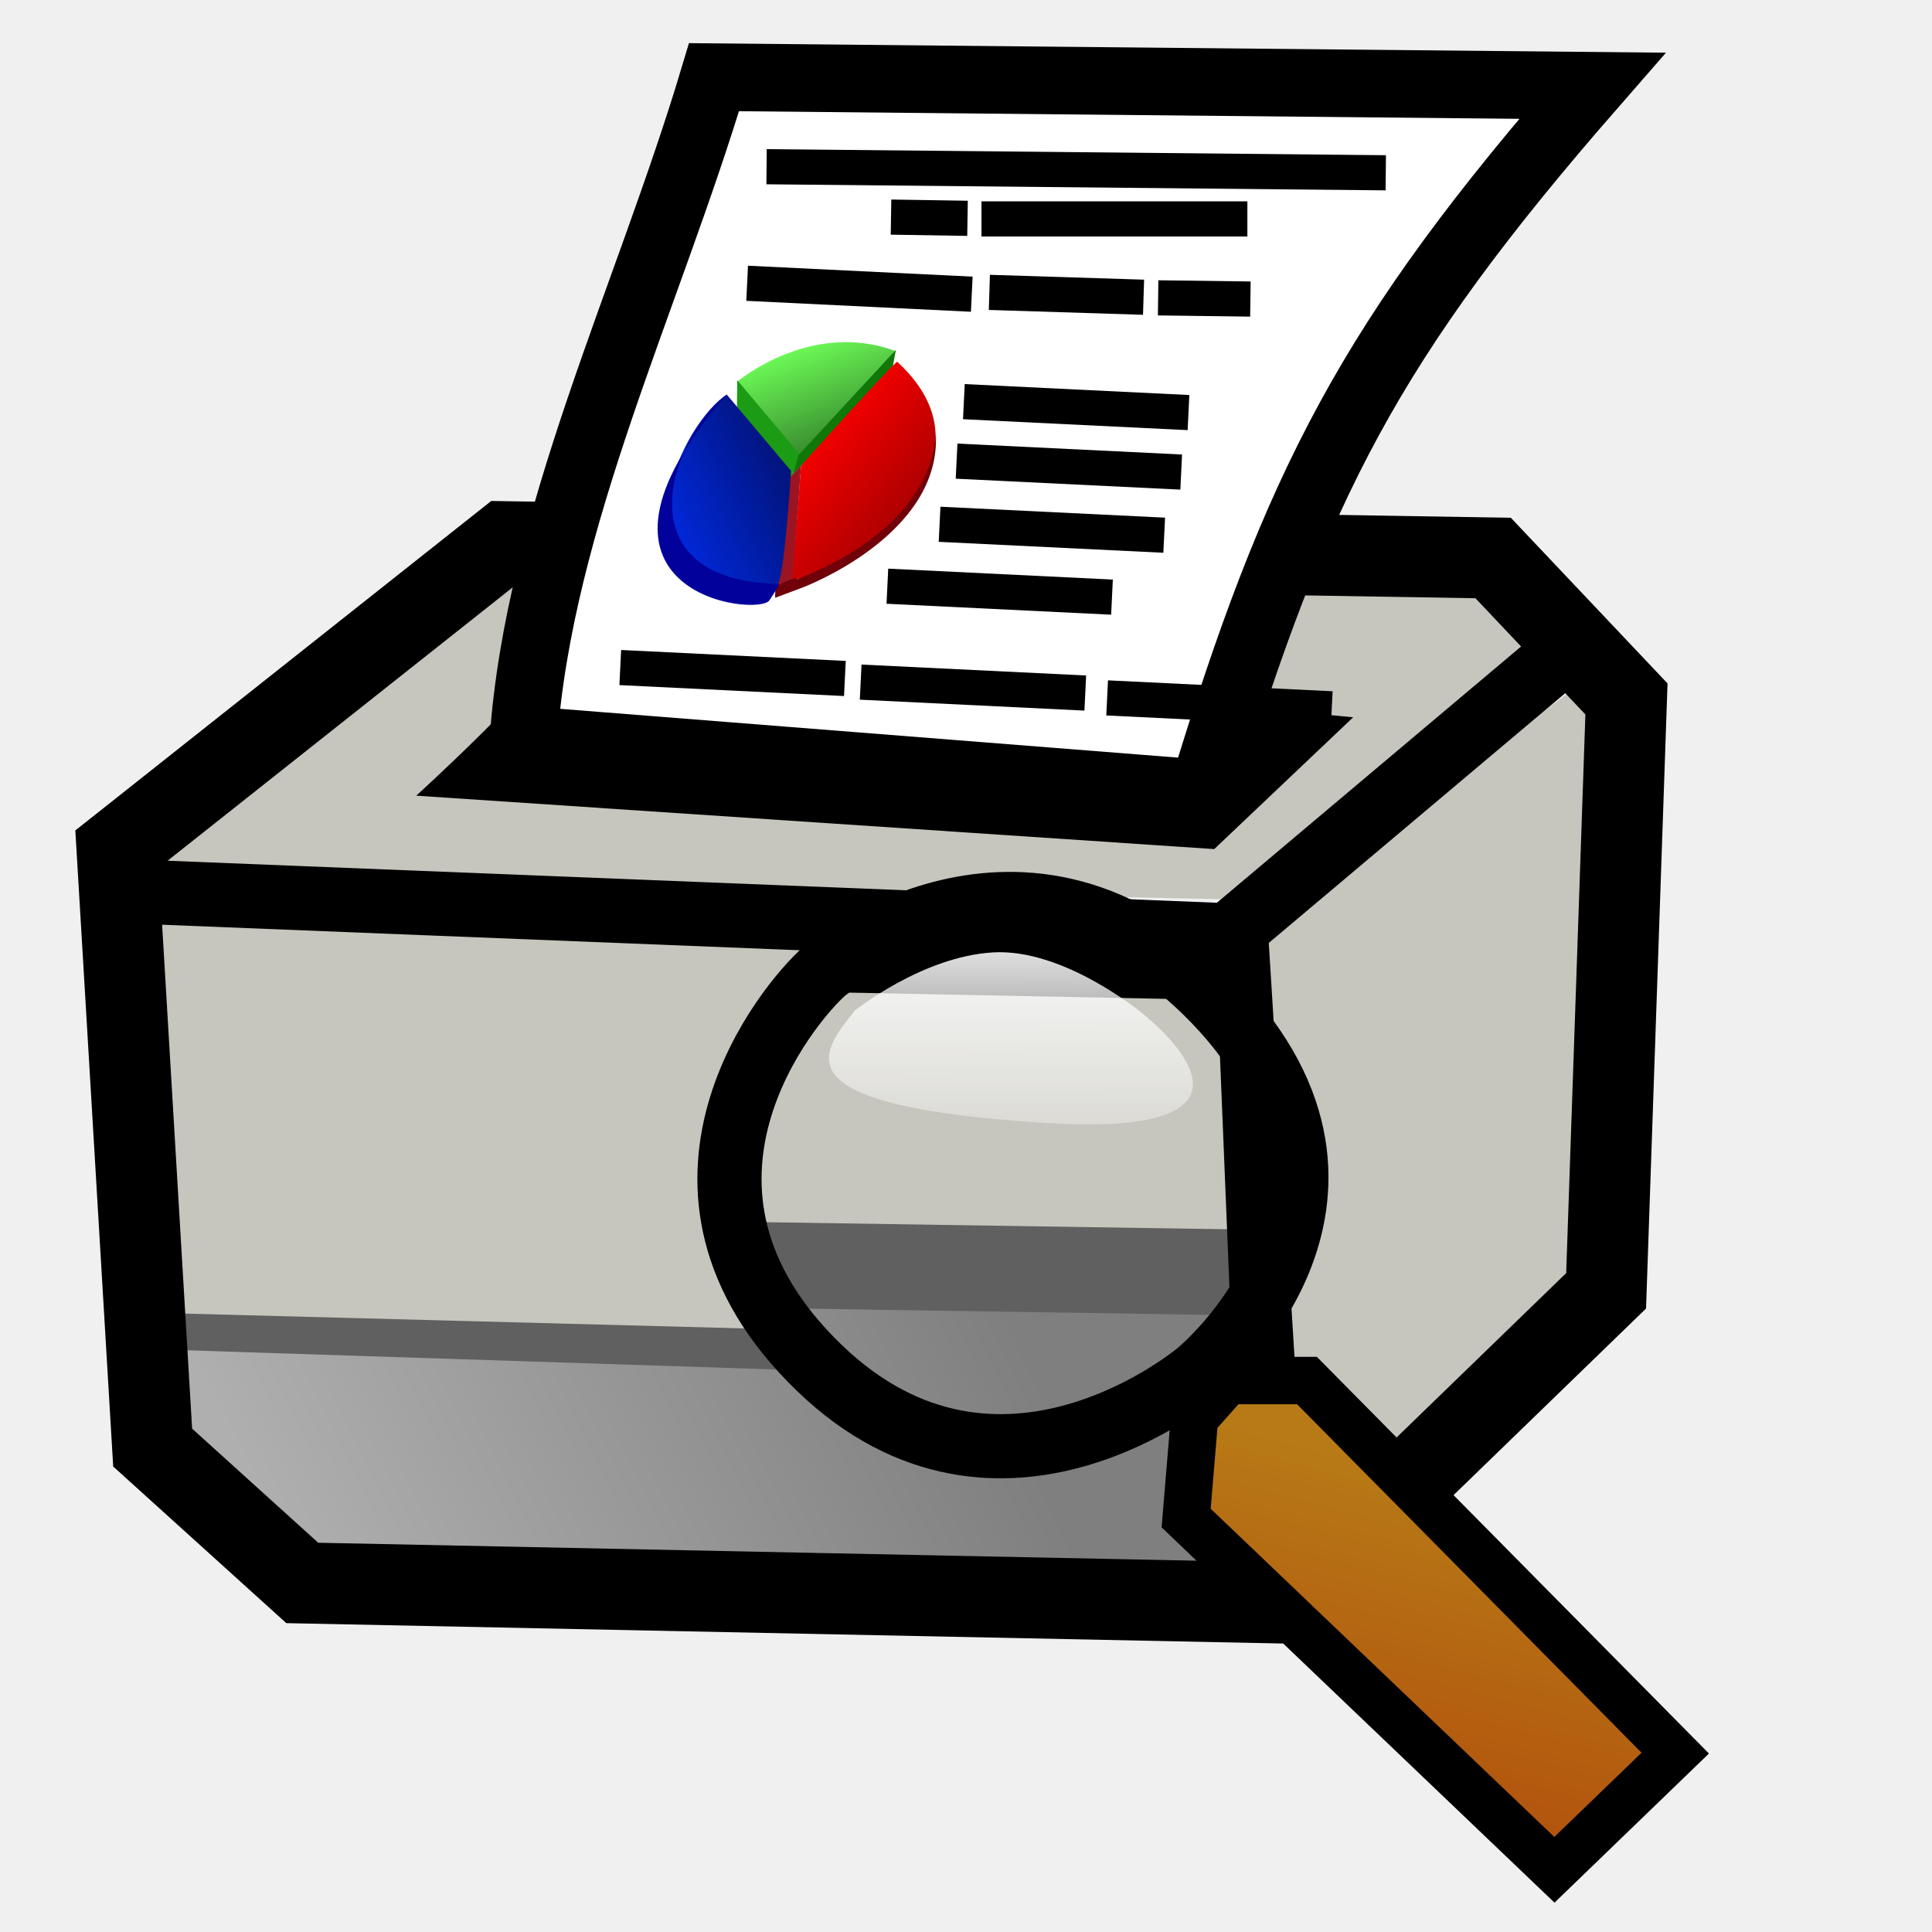
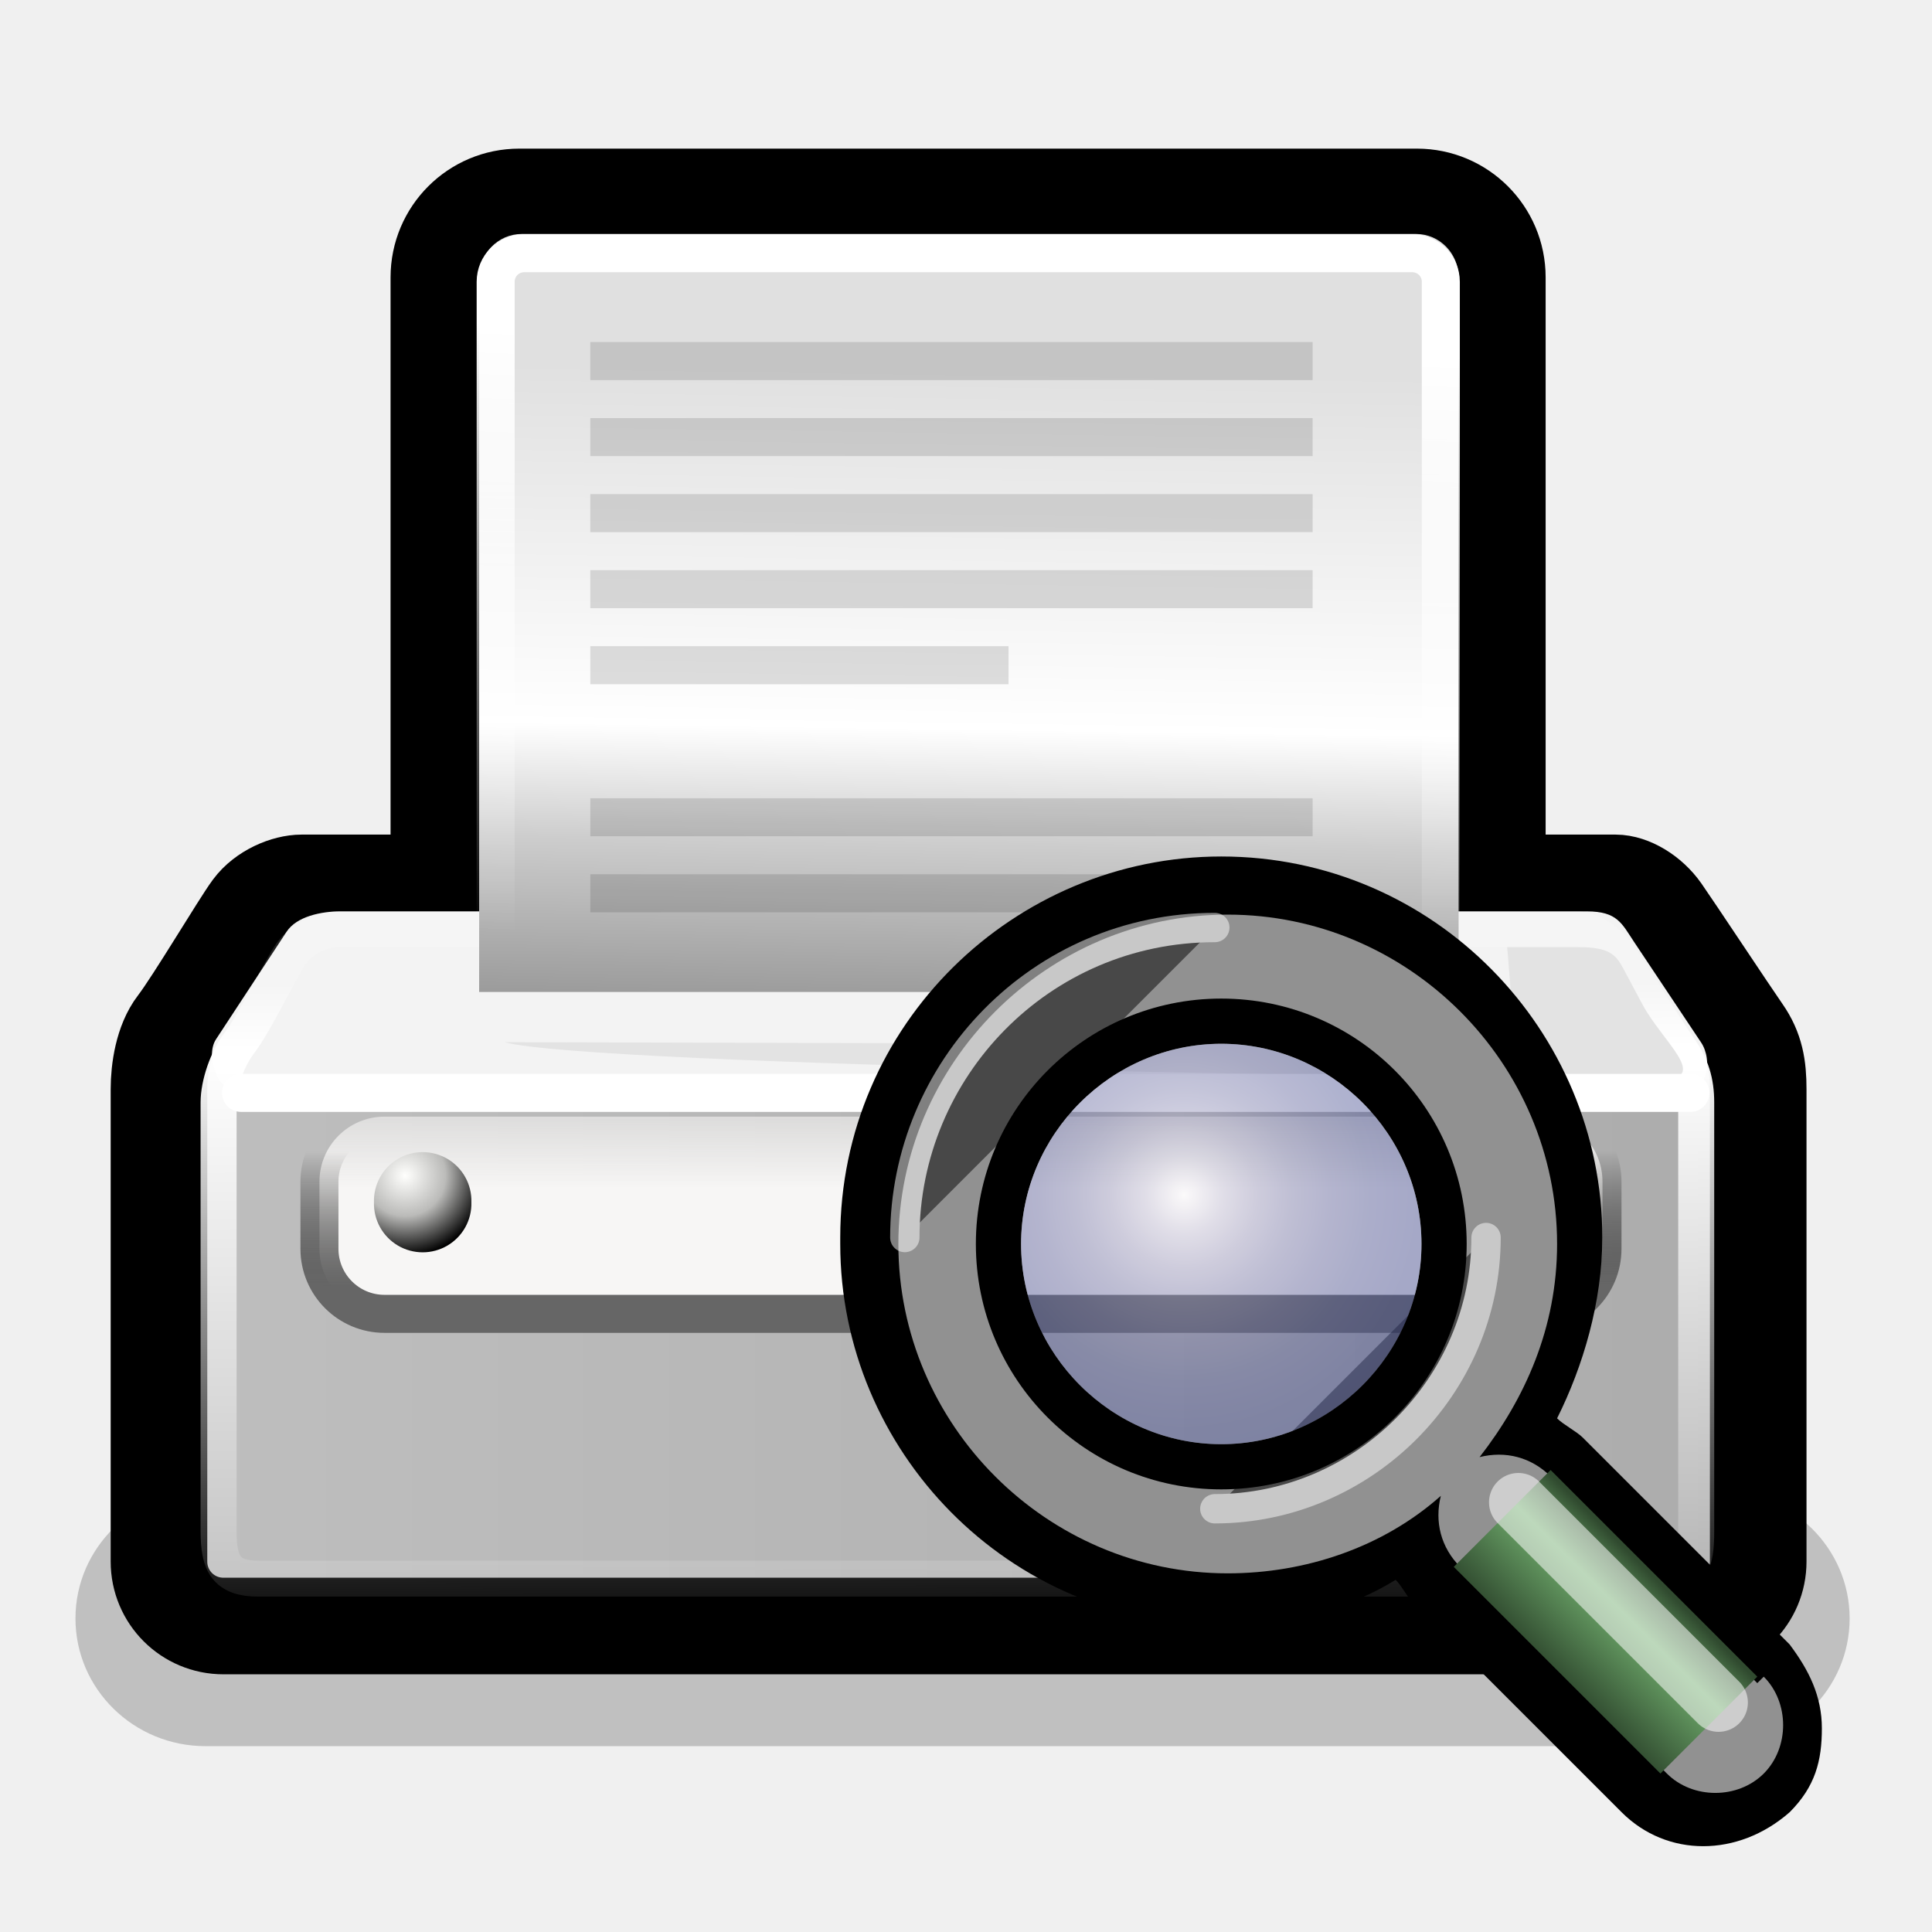
<svg xmlns="http://www.w3.org/2000/svg" xmlns:xlink="http://www.w3.org/1999/xlink" id="svg3077" width="400" height="400" version="1.0">
  <defs id="defs3080">
    <linearGradient id="linearGradient2244">
      <stop id="stop2246" offset="0" style="stop-color:#6fff58;stop-opacity:1;" />
      <stop id="stop2248" offset="1" style="stop-color:#327e29;stop-opacity:1;" />
    </linearGradient>
    <linearGradient xlink:href="#linearGradient2244" id="linearGradient2280" gradientUnits="userSpaceOnUse" gradientTransform="translate(-62.60711,270.1251)" x1="512.316" y1="251.871" x2="557.692" y2="357.373" />
    <linearGradient id="linearGradient2250">
      <stop style="stop-color:#ff0000;stop-opacity:1;" offset="0" id="stop2252" />
      <stop style="stop-color:#850000;stop-opacity:1;" offset="1" id="stop2254" />
    </linearGradient>
    <linearGradient xlink:href="#linearGradient2250" id="linearGradient2273" gradientUnits="userSpaceOnUse" gradientTransform="translate(-47.48293,293.6907)" x1="528.292" y1="346.532" x2="702.091" y2="432.353" />
    <linearGradient id="linearGradient2232">
      <stop style="stop-color:#0030ff;stop-opacity:1;" offset="0" id="stop2234" />
      <stop style="stop-color:#02116f;stop-opacity:1;" offset="1" id="stop2236" />
    </linearGradient>
    <linearGradient xlink:href="#linearGradient2232" id="linearGradient2266" gradientUnits="userSpaceOnUse" gradientTransform="translate(-81.60028,294.7458)" x1="434.732" y1="435.436" x2="551.77" y2="343.987" />
    <linearGradient id="linearGradient12256">
      <stop id="stop12258" offset="0" style="stop-color:#000aff;stop-opacity:0.649;" />
      <stop id="stop12260" offset="1" style="stop-color:#a5adff;stop-opacity:0.505;" />
    </linearGradient>
    <linearGradient id="linearGradient10483">
      <stop style="stop-color:#7f7f7f;stop-opacity:1;" offset="0" id="stop10485" />
      <stop style="stop-color:#afafaf;stop-opacity:1;" offset="1" id="stop10487" />
    </linearGradient>
    <linearGradient id="linearGradient10477">
      <stop id="stop10479" offset="0" style="stop-color:#ffffff;stop-opacity:1;" />
      <stop id="stop10481" offset="1" style="stop-color:#ffffff;stop-opacity:0;" />
    </linearGradient>
    <linearGradient id="linearGradient9584">
      <stop style="stop-color:#c4ba4b;stop-opacity:1;" offset="0" id="stop9586" />
      <stop style="stop-color:#cac692;stop-opacity:1;" offset="1" id="stop9588" />
    </linearGradient>
    <linearGradient id="linearGradient9578">
      <stop style="stop-color:#ffffff;stop-opacity:1;" offset="0" id="stop9580" />
      <stop style="stop-color:#ffffff;stop-opacity:0;" offset="1" id="stop9582" />
    </linearGradient>
    <linearGradient id="linearGradient3307">
      <stop style="stop-color:#b2510d;stop-opacity:1;" offset="0" id="stop3309" />
      <stop style="stop-color:#b77a16;stop-opacity:1;" offset="1" id="stop3311" />
    </linearGradient>
-     <linearGradient xlink:href="#linearGradient10483" id="linearGradient10489" x1="390.679" y1="212.266" x2="382.765" y2="216.113" gradientUnits="userSpaceOnUse" gradientTransform="matrix(16.77579,0,0,16.77579,-6355.658,-3290.73)" />
    <linearGradient xlink:href="#linearGradient9578" id="linearGradient11367" gradientUnits="userSpaceOnUse" gradientTransform="matrix(0.221982,0,0,0.221982,449.1533,74.8564)" x1="179.078" y1="747.36" x2="178.972" y2="825.951" />
    <linearGradient xlink:href="#linearGradient3307" id="linearGradient11370" gradientUnits="userSpaceOnUse" gradientTransform="matrix(0.221982,0,0,0.221982,449.1531,74.85644)" x1="282.673" y1="962.667" x2="302.773" y2="886.123" />
    <linearGradient xlink:href="#linearGradient10483" id="linearGradient13160" gradientUnits="userSpaceOnUse" x1="390.679" y1="212.266" x2="382.765" y2="216.113" gradientTransform="matrix(4.149442,0,0,4.149442,-1131.139,-619.4254)" />
-     <linearGradient xlink:href="#linearGradient2244" id="linearGradient27458" gradientUnits="userSpaceOnUse" gradientTransform="translate(-62.60711,270.1251)" x1="512.316" y1="251.871" x2="557.692" y2="357.373" />
-     <linearGradient xlink:href="#linearGradient2250" id="linearGradient27460" gradientUnits="userSpaceOnUse" gradientTransform="translate(-47.48293,293.6907)" x1="528.292" y1="346.532" x2="702.091" y2="432.353" />
-     <linearGradient xlink:href="#linearGradient2232" id="linearGradient27462" gradientUnits="userSpaceOnUse" gradientTransform="translate(-81.60028,294.7458)" x1="434.732" y1="435.436" x2="551.77" y2="343.987" />
-     <linearGradient xlink:href="#linearGradient9578" id="linearGradient5841" gradientUnits="userSpaceOnUse" gradientTransform="matrix(0.897452,0,0,0.897452,43.9474,-482.5357)" x1="179.078" y1="747.36" x2="178.972" y2="825.951" />
-     <linearGradient xlink:href="#linearGradient3307" id="linearGradient5846" gradientUnits="userSpaceOnUse" gradientTransform="matrix(0.897451,0,0,0.897451,42.5247,-484.6682)" x1="282.673" y1="962.667" x2="302.773" y2="886.123" />
-     <linearGradient xlink:href="#linearGradient10483" id="linearGradient5851" gradientUnits="userSpaceOnUse" gradientTransform="matrix(16.77579,0,0,16.77579,-6346.443,-3291.582)" x1="390.679" y1="212.266" x2="382.765" y2="216.113" />
+     <radialGradient gradientUnits="userSpaceOnUse" gradientTransform="matrix(1,0,0,0.333333,0,27.91667)" r="19.125" fy="41.875" fx="24" cy="41.875" cx="24" id="radialGradient7618" xlink:href="#linearGradient7612" />
+     <radialGradient xlink:href="#linearGradient4698" id="radialGradient1433" gradientUnits="userSpaceOnUse" cx="9.13" cy="26.926" fx="9.13" fy="26.926" r="2.123" />
+     <linearGradient id="linearGradient259">
+       <stop style="stop-color:#e0e0e0;stop-opacity:1;" offset="0" id="stop260" />
+       <stop id="stop4886" offset="0.405" style="stop-color:#ffffff;stop-opacity:1;" />
+       <stop id="stop4884" offset="0.534" style="stop-color:#cdcdcd;stop-opacity:1;" />
+       <stop style="stop-color:#494949;stop-opacity:1;" offset="1" id="stop261" />
+     </linearGradient>
+     <linearGradient id="linearGradient4680">
+       <stop style="stop-color:#f7f6f5;stop-opacity:1;" offset="0" id="stop4682" />
+       <stop style="stop-color:#f7f6f5;stop-opacity:0;" offset="1" id="stop4684" />
+     </linearGradient>
+     <linearGradient id="linearGradient4688">
+       <stop style="stop-color:#666666;stop-opacity:1;" offset="0" id="stop4690" />
+       <stop style="stop-color:#000000;stop-opacity:0;" offset="1" id="stop4692" />
+     </linearGradient>
+     <linearGradient id="linearGradient4698">
+       <stop style="stop-color:#fffffd;stop-opacity:1;" offset="0" id="stop4700" />
+       <stop id="stop4706" offset="0.5" style="stop-color:#bbbbb9;stop-opacity:1;" />
+       <stop style="stop-color:#000000;stop-opacity:1;" offset="1" id="stop4702" />
+     </linearGradient>
+     <linearGradient id="linearGradient4741">
+       <stop style="stop-color:#bebebe;stop-opacity:1;" offset="0" id="stop4743" />
+       <stop style="stop-color:#acacac;stop-opacity:1;" offset="1" id="stop4745" />
+     </linearGradient>
+     <linearGradient id="linearGradient4762">
+       <stop id="stop4764" offset="0" style="stop-color:#ffffff;stop-opacity:0.124;" />
+       <stop style="stop-color:#ffffff;stop-opacity:1;" offset="0.103" id="stop4768" />
+       <stop id="stop4766" offset="1" style="stop-color:#ffffff;stop-opacity:0;" />
+     </linearGradient>
+     <linearGradient id="linearGradient7612">
+       <stop id="stop7614" offset="0" style="stop-color:#000000;stop-opacity:1;" />
+       <stop id="stop7616" offset="1" style="stop-color:#000000;stop-opacity:0;" />
+     </linearGradient>
+     <linearGradient id="linearGradient7702">
+       <stop id="stop7704" offset="0" style="stop-color:#ffffff;stop-opacity:1;" />
+       <stop id="stop7706" offset="1" style="stop-color:#ffffff;stop-opacity:0;" />
+     </linearGradient>
+     <linearGradient xlink:href="#linearGradient7702" id="linearGradient2666" gradientUnits="userSpaceOnUse" x1="23.458" y1="6.921" x2="22.892" y2="22.92" gradientTransform="matrix(7.870791,0,0,7.870791,10.0591,15.72626)" />
+     <linearGradient xlink:href="#linearGradient4680" id="linearGradient2680" gradientUnits="userSpaceOnUse" gradientTransform="matrix(18.65255,0,0,3.32123,12.0268,31.46784)" x1="10.338" y1="64.652" x2="10.338" y2="54.136" />
+     <linearGradient xlink:href="#linearGradient4688" id="linearGradient2682" gradientUnits="userSpaceOnUse" gradientTransform="matrix(18.65255,0,0,3.32123,12.0268,31.46784)" x1="9.732" y1="70.725" x2="9.705" y2="62.282" />
+     <linearGradient xlink:href="#linearGradient259" id="linearGradient2685" gradientUnits="userSpaceOnUse" gradientTransform="matrix(7.102547,0,0,8.50816,20.73175,45.24173)" x1="25.057" y1="3.679" x2="24.79" y2="25.247" />
+     <linearGradient xlink:href="#linearGradient4762" id="linearGradient2688" gradientUnits="userSpaceOnUse" gradientTransform="matrix(11.76956,0,0,5.263521,12.0268,31.46784)" x1="15.388" y1="32.539" x2="15.488" y2="58.831" />
+     <linearGradient xlink:href="#linearGradient4741" id="linearGradient2692" gradientUnits="userSpaceOnUse" gradientTransform="matrix(18.64653,0,0,3.516544,6.597205,24.88994)" x1="1.846" y1="88.295" x2="18.972" y2="88.295" />
+     <linearGradient xlink:href="#aigrd2" id="linearGradient3621" gradientUnits="userSpaceOnUse" x1="3.874" y1="4.874" x2="18.545" y2="19.925" gradientTransform="matrix(13.3708,0,0,13.3708,-130.6046,-42.95775)" />
+     <linearGradient y2="5.164" x2="4.101" y1="20.004" x1="18.599" gradientUnits="userSpaceOnUse" id="aigrd1">
+       <stop id="stop8" style="stop-color:#E4E4E4" offset="0" />
+       <stop id="stop10" style="stop-color:#FEFEFE" offset="1" />
+     </linearGradient>
+     <linearGradient y2="19.925" x2="18.545" y1="4.874" x1="3.874" gradientUnits="userSpaceOnUse" id="aigrd2">
+       <stop id="stop15" style="stop-color:#c9c9c9;stop-opacity:1;" offset="0" />
+       <stop id="stop17" style="stop-color:#eeeeee;stop-opacity:1;" offset="1" />
+     </linearGradient>
+     <linearGradient y2="16.974" x2="15.438" y1="15.441" x1="16.971" gradientUnits="userSpaceOnUse" id="aigrd3">
+       <stop id="stop26" style="stop-color:#304A2F" offset="0" />
+       <stop id="stop28" style="stop-color:#6FAB6C" offset="0.332" />
+       <stop id="stop30" style="stop-color:#304A2F" offset="1" />
+     </linearGradient>
+     <radialGradient gradientTransform="matrix(2.010032,0,0,2.010032,-9.825086,-9.63823)" gradientUnits="userSpaceOnUse" fy="9.542" fx="9.727" r="4.049" cy="9.542" cx="9.727" id="aigrd4">
+       <stop id="stop41" style="stop-color:#ffffff;stop-opacity:1;" offset="0" />
+       <stop id="stop43" style="stop-color:#F5F3F8" offset="1.256170e-002" />
+       <stop id="stop45" style="stop-color:#C7C4D9" offset="7.182755e-002" />
+       <stop id="stop47" style="stop-color:#A19FC1" offset="0.136" />
+       <stop id="stop49" style="stop-color:#8182AF" offset="0.203" />
+       <stop id="stop51" style="stop-color:#696CA2" offset="0.276" />
+       <stop id="stop53" style="stop-color:#555C99" offset="0.355" />
+       <stop id="stop55" style="stop-color:#495193" offset="0.444" />
+       <stop id="stop57" style="stop-color:#424C8F" offset="0.552" />
+       <stop id="stop59" style="stop-color:#3F4A8E" offset="0.73" />
+       <stop id="stop61" style="stop-color:#3A4A92" offset="0.839" />
+       <stop id="stop63" style="stop-color:#2C499E" offset="0.997" />
+       <stop id="stop65" style="stop-color:#2C499E" offset="1" />
+     </radialGradient>
+     <radialGradient xlink:href="#aigrd4" id="radialGradient3652" gradientUnits="userSpaceOnUse" gradientTransform="matrix(26.87574,0,0,26.87574,-16.23749,-9.037912)" cx="9.727" cy="9.542" fx="9.727" fy="9.542" r="4.049" />
+     <linearGradient xlink:href="#aigrd3" id="linearGradient3658" gradientUnits="userSpaceOnUse" x1="16.971" y1="15.441" x2="15.438" y2="16.974" gradientTransform="matrix(13.3708,0,0,13.3708,115.1318,119.8329)" />
  </defs>
-   <path style="fill:#c7c6be;fill-opacity:1;fill-rule:evenodd;stroke:none;stroke-width:1px;stroke-linecap:butt;stroke-linejoin:miter;stroke-opacity:1" d="M 26.566,181.091 L 255.21,186.254 L 320.852,133.15 L 320.115,125.036 L 119.499,101.435 L 26.566,181.091 z " id="path6086" />
-   <path style="fill:url(#linearGradient10489);fill-opacity:1;fill-rule:evenodd;stroke:none;stroke-width:1px;stroke-linecap:butt;stroke-linejoin:miter;stroke-opacity:1" d="M 33.818,270.202 L 259.51,276.841 L 263.909,329.653 L 59.632,326.995 L 33.08,300.443 L 33.818,270.202 z " id="path9594" />
-   <path style="fill:#606060;fill-opacity:1;fill-rule:evenodd;stroke:#606060;stroke-width:16.776px;stroke-linecap:butt;stroke-linejoin:miter;stroke-opacity:1" d="M 31.605,270.94 L 258.035,278.316" id="path10491" />
-   <path style="fill:#c7c6be;fill-opacity:1;fill-rule:evenodd;stroke:none;stroke-width:1px;stroke-linecap:butt;stroke-linejoin:miter;stroke-opacity:1" d="M 29.392,189.339 L 252.873,194.502 L 260.248,277.846 L 37.505,271.946 L 29.392,189.339 z " id="path8709" />
-   <path style="fill:black;fill-opacity:1;fill-rule:evenodd;stroke:none;stroke-width:1px;stroke-linecap:butt;stroke-linejoin:miter;stroke-opacity:1" d="M 116.424,133.017 C 110.524,142.605 86.184,164.732 86.184,164.732 L 251.397,175.795 L 280.162,148.505 L 116.424,133.017 z " id="path14047" />
-   <path style="fill:#c7c6be;fill-opacity:1;fill-rule:evenodd;stroke:none;stroke-width:1px;stroke-linecap:butt;stroke-linejoin:miter;stroke-opacity:1" d="M 256.56,194.261 L 330.788,138.917 L 334.004,269.491 L 270.574,310.057 L 256.56,194.261 z " id="path16668" />
-   <path style="fill:none;fill-opacity:0.75;fill-rule:evenodd;stroke:black;stroke-width:11.743;stroke-linecap:butt;stroke-linejoin:miter;stroke-miterlimit:4;stroke-dasharray:none;stroke-opacity:1" d="M 256.56,191.284 L 264.673,321.832" id="path17567" />
-   <path style="fill:none;fill-opacity:0.75;fill-rule:evenodd;stroke:black;stroke-width:13.286;stroke-linecap:butt;stroke-linejoin:miter;stroke-miterlimit:4;stroke-dasharray:none;stroke-opacity:1" d="M 22.081,184.347 L 254.253,193.645 L 325.703,133.453" id="path17563" />
-   <path style="fill:none;fill-opacity:1;fill-rule:evenodd;stroke:black;stroke-width:16.776px;stroke-linecap:butt;stroke-linejoin:miter;stroke-opacity:1" d="M 24.229,175.795 L 104.57,112.153 L 309.139,115.528 L 336.742,144.711 L 332.529,267.252 L 265.83,331.892 L 62.582,327.732 L 31.605,299.705 L 24.229,175.795 z " id="path3090" />
-   <path style="fill:none;fill-opacity:1;fill-rule:evenodd;stroke:none;stroke-width:15.634px;stroke-linecap:butt;stroke-linejoin:miter;stroke-opacity:1" d="M 261.402,168.115 L 104.92,138.926 L 152.496,-18.922 L 268.85,-3.236 L 302.738,54.11 L 261.402,168.115 z " id="path8703" />
-   <path style="fill:white;fill-opacity:1;fill-rule:evenodd;stroke:none;stroke-width:0.617px;stroke-linecap:butt;stroke-linejoin:miter;stroke-opacity:1" d="M 255.931,157.942 L 107.562,150.142 C 110.796,104.41 140.432,62.944 154.135,17.212 L 328.852,14.724 C 282.834,67.453 275.426,93.846 255.931,157.942 z " id="path5207" />
-   <path style="fill:none;fill-opacity:1;fill-rule:evenodd;stroke:black;stroke-width:13.992;stroke-linecap:butt;stroke-linejoin:miter;stroke-miterlimit:4;stroke-dasharray:none;stroke-opacity:1" d="M 248.947,164.275 L 108.37,153.174 C 111.604,107.442 134.13,61.71 147.833,15.978 L 329.66,17.755 C 283.642,70.485 268.441,100.178 248.947,164.275 z " id="path4212" />
-   <path style="fill:#c7c6be;fill-opacity:1;fill-rule:evenodd;stroke:none;stroke-width:0.585px;stroke-linecap:butt;stroke-linejoin:miter;stroke-opacity:1" d="M 175.073,203.194 C 175.073,203.194 216.361,168.006 256.043,209.414 C 295.726,250.822 252.593,286.191 252.593,286.191 C 252.593,286.191 211.369,321.237 174.09,285.329 C 135.36,248.023 167.87,209.474 175.073,203.194 z " id="path12283" />
-   <path style="fill:url(#linearGradient5851);fill-opacity:1;fill-rule:evenodd;stroke:none;stroke-width:1px;stroke-linecap:butt;stroke-linejoin:miter;stroke-opacity:1" d="M 155.875,265.664 L 262.083,269.351 L 244.382,288.528 L 221.517,297.379 L 186.852,296.641 L 155.875,265.664 z " id="path13158" />
-   <path style="fill:#606060;fill-opacity:1;fill-rule:evenodd;stroke:#606060;stroke-width:17.771px;stroke-linecap:butt;stroke-linejoin:miter;stroke-opacity:1" d="M 156.243,261.894 L 263.189,263.533" id="path13162" />
-   <path style="fill:none;fill-opacity:1;fill-rule:evenodd;stroke:black;stroke-width:13.286;stroke-linecap:butt;stroke-linejoin:miter;stroke-miterlimit:4;stroke-dasharray:none;stroke-opacity:1" d="M 170.647,201.106 C 170.647,201.106 211.935,165.917 251.618,207.325 C 291.301,248.733 248.167,284.103 248.167,284.103 C 248.167,284.103 206.943,319.148 169.664,283.24 C 130.935,245.934 163.445,207.385 170.647,201.106 z " id="path4882" />
-   <path style="fill:url(#linearGradient5846);fill-opacity:1;fill-rule:evenodd;stroke:black;stroke-width:9.811px;stroke-linecap:butt;stroke-linejoin:miter;stroke-opacity:1" d="M 247.304,293.592 L 245.579,314.296 L 321.825,387.122 L 346.843,362.967 L 270.597,285.828 L 254.206,285.828 L 247.304,293.592 z " id="path4884" />
-   <path style="fill:black;fill-opacity:1;fill-rule:evenodd;stroke:none;stroke-width:1px;stroke-linecap:butt;stroke-linejoin:miter;stroke-opacity:1" d="M 252.548,217.985 L 254.76,271.827 L 268.774,246.012 L 262.874,226.836 L 252.548,217.985 z " id="path18444" />
-   <path style="fill:black;fill-opacity:1;fill-rule:evenodd;stroke:none;stroke-width:1px;stroke-linecap:butt;stroke-linejoin:miter;stroke-opacity:1" d="M 168.698,205.377 L 243.877,206.852 L 231.428,198.829 L 212.557,192.28 L 191.131,193.234 L 168.698,205.377 z " id="path19319" />
-   <path style="fill:url(#linearGradient5841);fill-opacity:1;fill-rule:evenodd;stroke:none;stroke-width:1px;stroke-linecap:butt;stroke-linejoin:miter;stroke-opacity:1" d="M 176.977,209.242 C 176.977,209.242 190.815,198.082 205.547,197.189 C 220.278,196.297 236.349,209.689 236.349,209.689 C 236.349,209.689 270.722,236.027 215.814,232.455 C 160.906,228.884 169.834,218.17 176.977,209.242 z " id="path1763" />
-   <g id="g27445" transform="matrix(2.463001,0,-0.784432,2.463001,-964.7799,-214.2471)">
-     <g transform="matrix(9.783907e-2,0,0,9.783907e-2,451.713,64.67403)" id="g2275">
-       <path style="fill:url(#linearGradient27458);fill-opacity:1;fill-rule:evenodd;stroke:none;stroke-width:1px;stroke-linecap:butt;stroke-linejoin:miter;stroke-opacity:1" d="M 481.864,620.443 L 408.001,555.726 C 408.001,555.726 454.016,502.595 535.326,529.698 C 537.436,530.402 482.567,621.147 481.864,620.443 z " id="path2226" />
-       <path style="fill:#1c9c14;fill-opacity:1;fill-rule:evenodd;stroke:none;stroke-width:1px;stroke-linecap:butt;stroke-linejoin:miter;stroke-opacity:1" d="M 407.298,554.671 L 414.332,577.533 L 480.706,638.612 L 481.16,618.333 L 407.298,554.671 z " id="path2262" />
-       <path style="fill:#107709;fill-opacity:1;fill-rule:evenodd;stroke:none;stroke-width:1px;stroke-linecap:butt;stroke-linejoin:miter;stroke-opacity:1" d="M 535.326,528.643 L 537.788,547.285 L 480.809,635.919 L 480.457,619.037 L 535.326,528.643 z " id="path2264" />
+   <g id="g3466">
+     <rect ry="26.93" rx="26.93" y="308.651" x="15.625" height="52.872" width="367.322" id="rect1971" style="opacity:0.2;fill:#000000;fill-opacity:1;fill-rule:evenodd;stroke:none;stroke-width:1;stroke-linecap:round;stroke-linejoin:round;marker:none;marker-start:none;marker-mid:none;marker-end:none;stroke-miterlimit:4;stroke-dasharray:none;stroke-dashoffset:0;stroke-opacity:1;visibility:visible;display:inline;overflow:visible" />
+     <rect ry="16.641" rx="16.641" y="40.771" x="90.861" height="167.587" width="219.146" id="rect7622" style="fill:none;fill-opacity:1;fill-rule:nonzero;stroke:#000000;stroke-width:20;stroke-linecap:round;stroke-linejoin:round;marker:none;marker-start:none;marker-mid:none;marker-end:none;stroke-miterlimit:4;stroke-dasharray:none;stroke-dashoffset:0;stroke-opacity:1;visibility:visible;display:inline;overflow:visible" />
+     <path style="fill:url(#linearGradient2692);fill-opacity:1;fill-rule:nonzero;stroke:#000000;stroke-width:20;stroke-linecap:butt;stroke-linejoin:miter;marker:none;marker-start:none;marker-mid:none;marker-end:none;stroke-miterlimit:4;stroke-dasharray:none;stroke-dashoffset:0;stroke-opacity:1;visibility:visible;display:inline;overflow:visible" d="M 62.463,182.793 L 334.469,182.793 C 337.602,182.793 341.605,185.127 344.073,188.655 C 346.542,192.184 358.201,209.79 360.821,213.548 C 363.44,217.305 364.018,220.867 364.018,225.501 L 364.018,323.295 C 364.018,330.692 358.062,336.648 350.664,336.648 L 46.268,336.648 C 38.87,336.648 32.914,330.692 32.914,323.295 L 32.914,225.501 C 32.914,221.5 33.738,215.764 36.546,212.113 C 40.091,207.505 49.6,191.48 52.108,188.082 C 54.616,184.684 59.221,182.793 62.463,182.793 z" id="rect4609" />
+     <path style="fill:#f3f3f3;fill-opacity:1;fill-rule:evenodd;stroke:none;stroke-width:1px;stroke-linecap:butt;stroke-linejoin:miter;stroke-opacity:1" d="M 70.464,188.691 C 66.508,188.691 61.42,189.728 59.333,192.907 L 44.724,215.169 C 42.372,218.753 44.991,227.2 52.068,227.2 L 344.873,227.2 C 354.446,227.2 354.474,219.25 352.217,215.865 L 338.304,194.994 C 335.781,191.21 334.865,188.691 328.564,188.691 L 70.464,188.691 z" id="path4718" />
+     <path id="path4750" d="M 69.961,192.392 L 326.275,192.392 C 329.159,192.392 332.843,194.54 335.115,197.788 C 337.387,201.036 345.337,213.763 347.748,217.221 C 350.158,220.68 351.182,223.958 351.182,228.223 L 351.182,317.014 C 351.182,323.824 350.128,326.846 343.319,326.846 L 53.614,326.846 C 46.805,326.846 45.258,323.824 45.258,317.014 L 45.258,228.223 C 45.258,224.541 47,219.261 49.585,215.9 C 52.848,211.659 58.121,200.388 60.43,197.26 C 62.738,194.132 66.977,192.392 69.961,192.392 z" style="fill:none;fill-opacity:1;fill-rule:nonzero;stroke:url(#linearGradient2688);stroke-width:7.453;stroke-linecap:butt;stroke-linejoin:miter;marker:none;marker-start:none;marker-mid:none;marker-end:none;stroke-miterlimit:4;stroke-dashoffset:0;stroke-opacity:1;visibility:visible;display:inline;overflow:visible" />
+     <path style="fill:url(#linearGradient2685);fill-opacity:1;fill-rule:nonzero;stroke:none;stroke-width:2;stroke-linecap:round;stroke-linejoin:miter;marker:none;marker-start:none;marker-mid:none;marker-end:none;stroke-miterlimit:4;stroke-dasharray:none;stroke-dashoffset:0;stroke-opacity:1;visibility:visible;display:block;overflow:visible" d="M 108.022,48.44 L 293.167,48.44 C 298.055,48.44 301.989,52.474 301.989,57.484 C 301.989,57.484 301.989,205.38 301.989,205.38 L 99.2,205.38 L 99.2,57.484 C 99.2,52.474 103.135,48.44 108.022,48.44 z" id="rect15391" />
+     <rect style="fill:url(#linearGradient2680);fill-opacity:1;stroke:url(#linearGradient2682);stroke-width:7.871;stroke-miterlimit:4;stroke-opacity:1" id="rect4678" width="265.639" height="40.83" x="66.138" y="231.189" rx="13.471" ry="13.471" />
+     <path style="fill:url(#radialGradient1433);fill-opacity:1;stroke:none;stroke-width:1;stroke-miterlimit:4;stroke-opacity:1" id="path4696" d="M 10.872,27.626 A 1.282,1.282 0 1 1 8.309,27.626 A 1.282,1.282 0 1 1 10.872,27.626 z" transform="matrix(7.870791,0,0,7.870791,12.0268,31.46784)" />
+     <path style="fill:#e3e3e3;fill-opacity:1;fill-rule:evenodd;stroke:none;stroke-width:1px;stroke-linecap:butt;stroke-linejoin:miter;stroke-opacity:1" d="M 104.459,215.771 L 305.656,216.263 C 311.067,216.276 313.431,213.343 313.035,208.392 L 312.051,196.094 L 326.739,196.094 C 333.134,196.094 334.533,197.609 336.086,200.521 L 340.021,207.9 C 344.167,215.674 354.276,223.438 343.942,223.438 C 308.502,223.438 122.168,220.69 104.459,215.771 z" id="path4731" />
+     <path id="path4760" d="M 349.979,226.27 L 49.905,226.27" style="fill:none;fill-opacity:0.75;fill-rule:evenodd;stroke:#ffffff;stroke-width:7.871px;stroke-linecap:round;stroke-linejoin:round;stroke-opacity:1" />
+     <g id="g4849" style="opacity:0.436" transform="matrix(7.870791,0,0,7.870791,12.0268,31.46784)">
+       <rect y="5" x="14" height="1" width="19" id="rect4831" style="fill:#000000;fill-opacity:0.292;fill-rule:nonzero;stroke:none;stroke-width:1;stroke-linecap:round;stroke-linejoin:round;marker:none;marker-start:none;marker-mid:none;marker-end:none;stroke-miterlimit:4;stroke-dashoffset:0;stroke-opacity:1;visibility:visible;display:inline;overflow:visible" />
+       <rect style="fill:#000000;fill-opacity:0.292;fill-rule:nonzero;stroke:none;stroke-width:1;stroke-linecap:round;stroke-linejoin:round;marker:none;marker-start:none;marker-mid:none;marker-end:none;stroke-miterlimit:4;stroke-dashoffset:0;stroke-opacity:1;visibility:visible;display:inline;overflow:visible" id="rect4833" width="19" height="1" x="14" y="7" />
+       <rect y="9" x="14" height="1" width="19" id="rect4835" style="fill:#000000;fill-opacity:0.292;fill-rule:nonzero;stroke:none;stroke-width:1;stroke-linecap:round;stroke-linejoin:round;marker:none;marker-start:none;marker-mid:none;marker-end:none;stroke-miterlimit:4;stroke-dashoffset:0;stroke-opacity:1;visibility:visible;display:inline;overflow:visible" />
+       <rect style="fill:#000000;fill-opacity:0.292;fill-rule:nonzero;stroke:none;stroke-width:1;stroke-linecap:round;stroke-linejoin:round;marker:none;marker-start:none;marker-mid:none;marker-end:none;stroke-miterlimit:4;stroke-dashoffset:0;stroke-opacity:1;visibility:visible;display:inline;overflow:visible" id="rect4837" width="19" height="1" x="14" y="11" />
+       <rect y="13" x="14" height="1" width="11" id="rect4839" style="fill:#000000;fill-opacity:0.292;fill-rule:nonzero;stroke:none;stroke-width:1;stroke-linecap:round;stroke-linejoin:round;marker:none;marker-start:none;marker-mid:none;marker-end:none;stroke-miterlimit:4;stroke-dashoffset:0;stroke-opacity:1;visibility:visible;display:inline;overflow:visible" />
+       <rect y="17" x="14" height="1" width="19" id="rect4843" style="fill:#000000;fill-opacity:0.292;fill-rule:nonzero;stroke:none;stroke-width:1;stroke-linecap:round;stroke-linejoin:round;marker:none;marker-start:none;marker-mid:none;marker-end:none;stroke-miterlimit:4;stroke-dashoffset:0;stroke-opacity:1;visibility:visible;display:inline;overflow:visible" />
+       <rect style="fill:#000000;fill-opacity:0.292;fill-rule:nonzero;stroke:none;stroke-width:1;stroke-linecap:round;stroke-linejoin:round;marker:none;marker-start:none;marker-mid:none;marker-end:none;stroke-miterlimit:4;stroke-dashoffset:0;stroke-opacity:1;visibility:visible;display:inline;overflow:visible" id="rect4845" width="19" height="1" x="14" y="19" />
    </g>
-     <g transform="matrix(9.783907e-2,0,0,9.783907e-2,450.2558,62.92489)" id="g2268">
-       <path style="fill:#9c1422;fill-opacity:1;fill-rule:evenodd;stroke:none;stroke-width:1px;stroke-linecap:butt;stroke-linejoin:miter;stroke-opacity:1" d="M 512.112,751.285 L 493.403,656.93 L 500.505,646.119 L 524.422,743.899 L 512.112,751.285 z " id="path2266" />
-       <path style="fill:url(#linearGradient27460);fill-opacity:1;fill-rule:evenodd;stroke:none;stroke-width:1px;stroke-linecap:butt;stroke-linejoin:miter;stroke-opacity:1" d="M 500.505,646.119 L 523.719,743.196 C 554.95,748.127 685.747,650.037 554.671,556.781 C 552.858,555.492 501.209,644.009 500.505,646.119 z " id="path2230" />
-       <path style="fill:#70000a;fill-opacity:1;fill-rule:evenodd;stroke:none;stroke-width:1px;stroke-linecap:butt;stroke-linejoin:miter;stroke-opacity:1" d="M 607.062,617.562 C 607.069,617.578 607.051,617.599 607.062,617.625 C 607.078,617.659 607.11,617.685 607.125,617.719 C 607.095,617.649 607.076,617.593 607.062,617.562 z M 607.312,618.156 C 609.06,625.329 631.843,696.924 528.312,743.594 C 525.842,740.505 510.757,749.806 511.938,751.281 L 514.219,759.562 L 534.969,750.75 C 534.969,750.75 640.603,706.073 607.312,618.156 z " id="path2252" />
-     </g>
-     <g transform="matrix(9.783907e-2,0,0,9.783907e-2,453.2271,63.17658)" id="g2262">
-       <path style="fill:url(#linearGradient27462);fill-opacity:1;fill-rule:evenodd;stroke:none;stroke-width:1px;stroke-linecap:butt;stroke-linejoin:miter;stroke-opacity:1" d="M 462.871,647.878 L 386.898,582.457 C 358.871,602.9 326.275,740.145 481.864,745.658 C 488.012,745.876 462.871,647.878 462.871,647.878 z " id="path2228" />
-       <path style="fill:#03019b;fill-opacity:1;fill-rule:evenodd;stroke:none;stroke-width:1px;stroke-linecap:butt;stroke-linejoin:miter;stroke-opacity:1" d="M 386.898,581.754 C 347.804,625.114 350.13,742.819 483.271,744.954 C 484.733,744.978 479.753,759.023 479.753,759.023 C 475.791,773.982 292.262,754.073 386.898,581.754 z " id="path1377" />
-     </g>
+     <rect style="fill:none;fill-opacity:1;fill-rule:nonzero;stroke:url(#linearGradient2666);stroke-width:7.871;stroke-linecap:round;stroke-linejoin:round;marker:none;marker-start:none;marker-mid:none;marker-end:none;stroke-miterlimit:4;stroke-dasharray:none;stroke-dashoffset:0;stroke-opacity:1;visibility:visible;display:inline;overflow:visible" id="rect7700" width="195.684" height="148.257" x="102.622" y="52.425" rx="5.903" ry="5.903" />
  </g>
-   <path style="fill:none;fill-opacity:0.75;fill-rule:evenodd;stroke:black;stroke-width:7.277;stroke-linecap:butt;stroke-linejoin:miter;stroke-miterlimit:4;stroke-dasharray:none;stroke-opacity:1" d="M 158.71,34.516 L 286.911,35.773" id="path27464" />
-   <path style="fill:none;fill-opacity:0.75;fill-rule:evenodd;stroke:black;stroke-width:7.277;stroke-linecap:butt;stroke-linejoin:miter;stroke-miterlimit:4;stroke-dasharray:none;stroke-opacity:1" d="M 154.688,58.648 L 201.193,60.911" id="path28339" />
-   <path style="fill:none;fill-opacity:0.75;fill-rule:evenodd;stroke:black;stroke-width:7.277;stroke-linecap:butt;stroke-linejoin:miter;stroke-miterlimit:4;stroke-dasharray:none;stroke-opacity:1" d="M 204.838,60.534 L 236.762,61.539" id="path28341" />
-   <path style="fill:none;fill-opacity:0.75;fill-rule:evenodd;stroke:black;stroke-width:7.277;stroke-linecap:butt;stroke-linejoin:miter;stroke-miterlimit:4;stroke-dasharray:none;stroke-opacity:1" d="M 184.476,44.948 L 200.313,45.2" id="path28343" />
-   <path style="fill:none;fill-opacity:0.75;fill-rule:evenodd;stroke:black;stroke-width:7.277;stroke-linecap:butt;stroke-linejoin:miter;stroke-miterlimit:4;stroke-dasharray:none;stroke-opacity:1" d="M 203.204,45.325 L 258.255,45.325" id="path28345" />
-   <path style="fill:none;fill-opacity:0.75;fill-rule:evenodd;stroke:black;stroke-width:7.277;stroke-linecap:butt;stroke-linejoin:miter;stroke-miterlimit:4;stroke-dasharray:none;stroke-opacity:1" d="M 239.779,61.665 L 258.883,61.916" id="path28347" />
-   <path style="fill:none;fill-opacity:0.75;fill-rule:evenodd;stroke:black;stroke-width:7.277;stroke-linecap:butt;stroke-linejoin:miter;stroke-miterlimit:4;stroke-dasharray:none;stroke-opacity:1" d="M 199.559,83.157 L 246.063,85.42" id="path28351" />
-   <path style="fill:none;fill-opacity:0.75;fill-rule:evenodd;stroke:black;stroke-width:7.277;stroke-linecap:butt;stroke-linejoin:miter;stroke-miterlimit:4;stroke-dasharray:none;stroke-opacity:1" d="M 198.05,95.475 L 244.555,97.737" id="path28353" />
-   <path style="fill:none;fill-opacity:0.75;fill-rule:evenodd;stroke:black;stroke-width:7.277;stroke-linecap:butt;stroke-linejoin:miter;stroke-miterlimit:4;stroke-dasharray:none;stroke-opacity:1" d="M 194.531,108.546 L 241.035,110.809" id="path28355" />
-   <path style="fill:none;fill-opacity:0.75;fill-rule:evenodd;stroke:black;stroke-width:7.277;stroke-linecap:butt;stroke-linejoin:miter;stroke-miterlimit:4;stroke-dasharray:none;stroke-opacity:1" d="M 183.722,121.366 L 230.226,123.629" id="path28357" />
-   <path style="fill:none;fill-opacity:0.75;fill-rule:evenodd;stroke:black;stroke-width:7.277;stroke-linecap:butt;stroke-linejoin:miter;stroke-miterlimit:4;stroke-dasharray:none;stroke-opacity:1" d="M 128.42,138.208 L 174.924,140.471" id="path28359" />
-   <path style="fill:none;fill-opacity:0.75;fill-rule:evenodd;stroke:black;stroke-width:7.277;stroke-linecap:butt;stroke-linejoin:miter;stroke-miterlimit:4;stroke-dasharray:none;stroke-opacity:1" d="M 178.192,141.225 L 224.696,143.487" id="path28361" />
-   <path style="fill:none;fill-opacity:0.75;fill-rule:evenodd;stroke:black;stroke-width:7.277;stroke-linecap:butt;stroke-linejoin:miter;stroke-miterlimit:4;stroke-dasharray:none;stroke-opacity:1" d="M 229.221,144.493 L 275.725,146.755" id="path28363" />
+   <path id="path21" d="M 173.963,257.552 C 173.963,300.339 208.727,336.44 252.851,336.44 C 264.885,336.44 278.256,333.766 288.952,327.08 C 290.289,328.417 291.626,331.092 292.963,332.429 L 335.75,375.215 C 345.11,384.575 359.817,384.575 370.514,375.215 C 375.862,369.867 377.199,364.519 377.199,357.833 C 377.199,351.148 374.525,345.799 370.514,340.451 L 327.728,297.665 C 326.39,296.328 323.716,294.99 322.379,293.653 C 327.728,282.957 331.739,269.586 331.739,256.215 C 331.739,213.429 296.975,177.327 252.851,177.327 C 210.064,177.327 173.963,212.091 173.963,256.215 L 173.963,257.552 z M 211.402,257.552 C 211.402,234.822 230.121,216.103 252.851,216.103 C 275.581,216.103 294.301,234.822 294.301,257.552 C 294.301,280.283 275.581,299.002 252.851,299.002 C 230.121,299.002 211.402,280.283 211.402,257.552 L 211.402,257.552 z" style="fill:#000000;fill-rule:nonzero;stroke:none;stroke-width:0.454;stroke-linecap:round;stroke-miterlimit:4" />
+   <path id="path23" d="M 363.829,348.474 L 321.042,305.687 C 317.031,301.676 311.683,300.339 306.334,301.676 C 315.694,289.642 322.379,274.934 322.379,257.552 C 322.379,220.114 291.626,189.361 254.188,189.361 C 216.75,189.361 185.997,220.114 185.997,257.552 C 185.997,294.99 216.75,325.743 254.188,325.743 C 270.233,325.743 286.278,320.395 298.312,309.698 C 296.975,315.047 298.312,320.395 302.323,324.406 L 345.11,367.193 C 350.458,372.541 359.817,372.541 365.166,367.193 C 370.514,361.844 370.514,352.485 365.166,347.137 L 363.829,348.474 z M 252.851,308.361 C 224.772,308.361 202.042,285.631 202.042,257.552 C 202.042,229.474 224.772,206.743 252.851,206.743 C 280.93,206.743 303.66,229.474 303.66,257.552 C 303.66,285.631 280.93,308.361 252.851,308.361 L 252.851,308.361 z" style="fill:#919191;fill-rule:nonzero;stroke:none;stroke-width:0.454;stroke-linecap:round;stroke-miterlimit:4" />
+   <path id="path32" d="M 321.042,304.35 L 300.986,324.406 L 343.772,367.193 L 363.829,347.137 L 321.042,304.35 L 321.042,304.35 z" style="fill:url(#linearGradient3658);fill-rule:nonzero;stroke:none;stroke-width:0.454;stroke-linecap:round;stroke-miterlimit:4" />
+   <path id="path34" d="M 314.357,311.035 L 355.806,352.485" style="opacity:0.54;fill-rule:nonzero;stroke:#ffffff;stroke-width:12.147;stroke-linecap:round;stroke-miterlimit:4" />
+   <path id="path36" d="M 187.334,256.215 C 187.334,221.451 215.413,192.035 251.514,192.035" style="opacity:0.5;fill-rule:nonzero;stroke:#ffffff;stroke-width:6.074;stroke-linecap:round;stroke-miterlimit:4" />
+   <path id="path38" d="M 307.671,256.215 C 307.671,286.968 282.267,312.372 251.514,312.372" style="opacity:0.5;fill-rule:nonzero;stroke:#ffffff;stroke-width:6.074;stroke-linecap:round;stroke-miterlimit:4" />
+   <path id="path67" d="M 294.301,257.552 C 294.301,280.283 275.581,299.002 252.851,299.002 C 230.121,299.002 211.402,280.283 211.402,257.552 C 211.402,234.822 230.121,216.103 252.851,216.103 C 275.581,216.103 294.301,234.822 294.301,257.552 z" style="opacity:0.47;fill:url(#radialGradient3652);fill-rule:nonzero;stroke:none;stroke-width:0.454;stroke-linecap:round;stroke-miterlimit:4" />
+   <g id="Layer_x0020_2" style="fill-rule:nonzero;stroke:#000000;stroke-miterlimit:4" transform="matrix(13.3708,0,0,13.3708,-130.6046,-42.95775)">
+     <path style="fill:none;stroke:none" d="M 24,23.9 L 0,23.9 L 0,0 L 24,0 L 24,23.9 z" id="path70" />
+   </g>
</svg>
